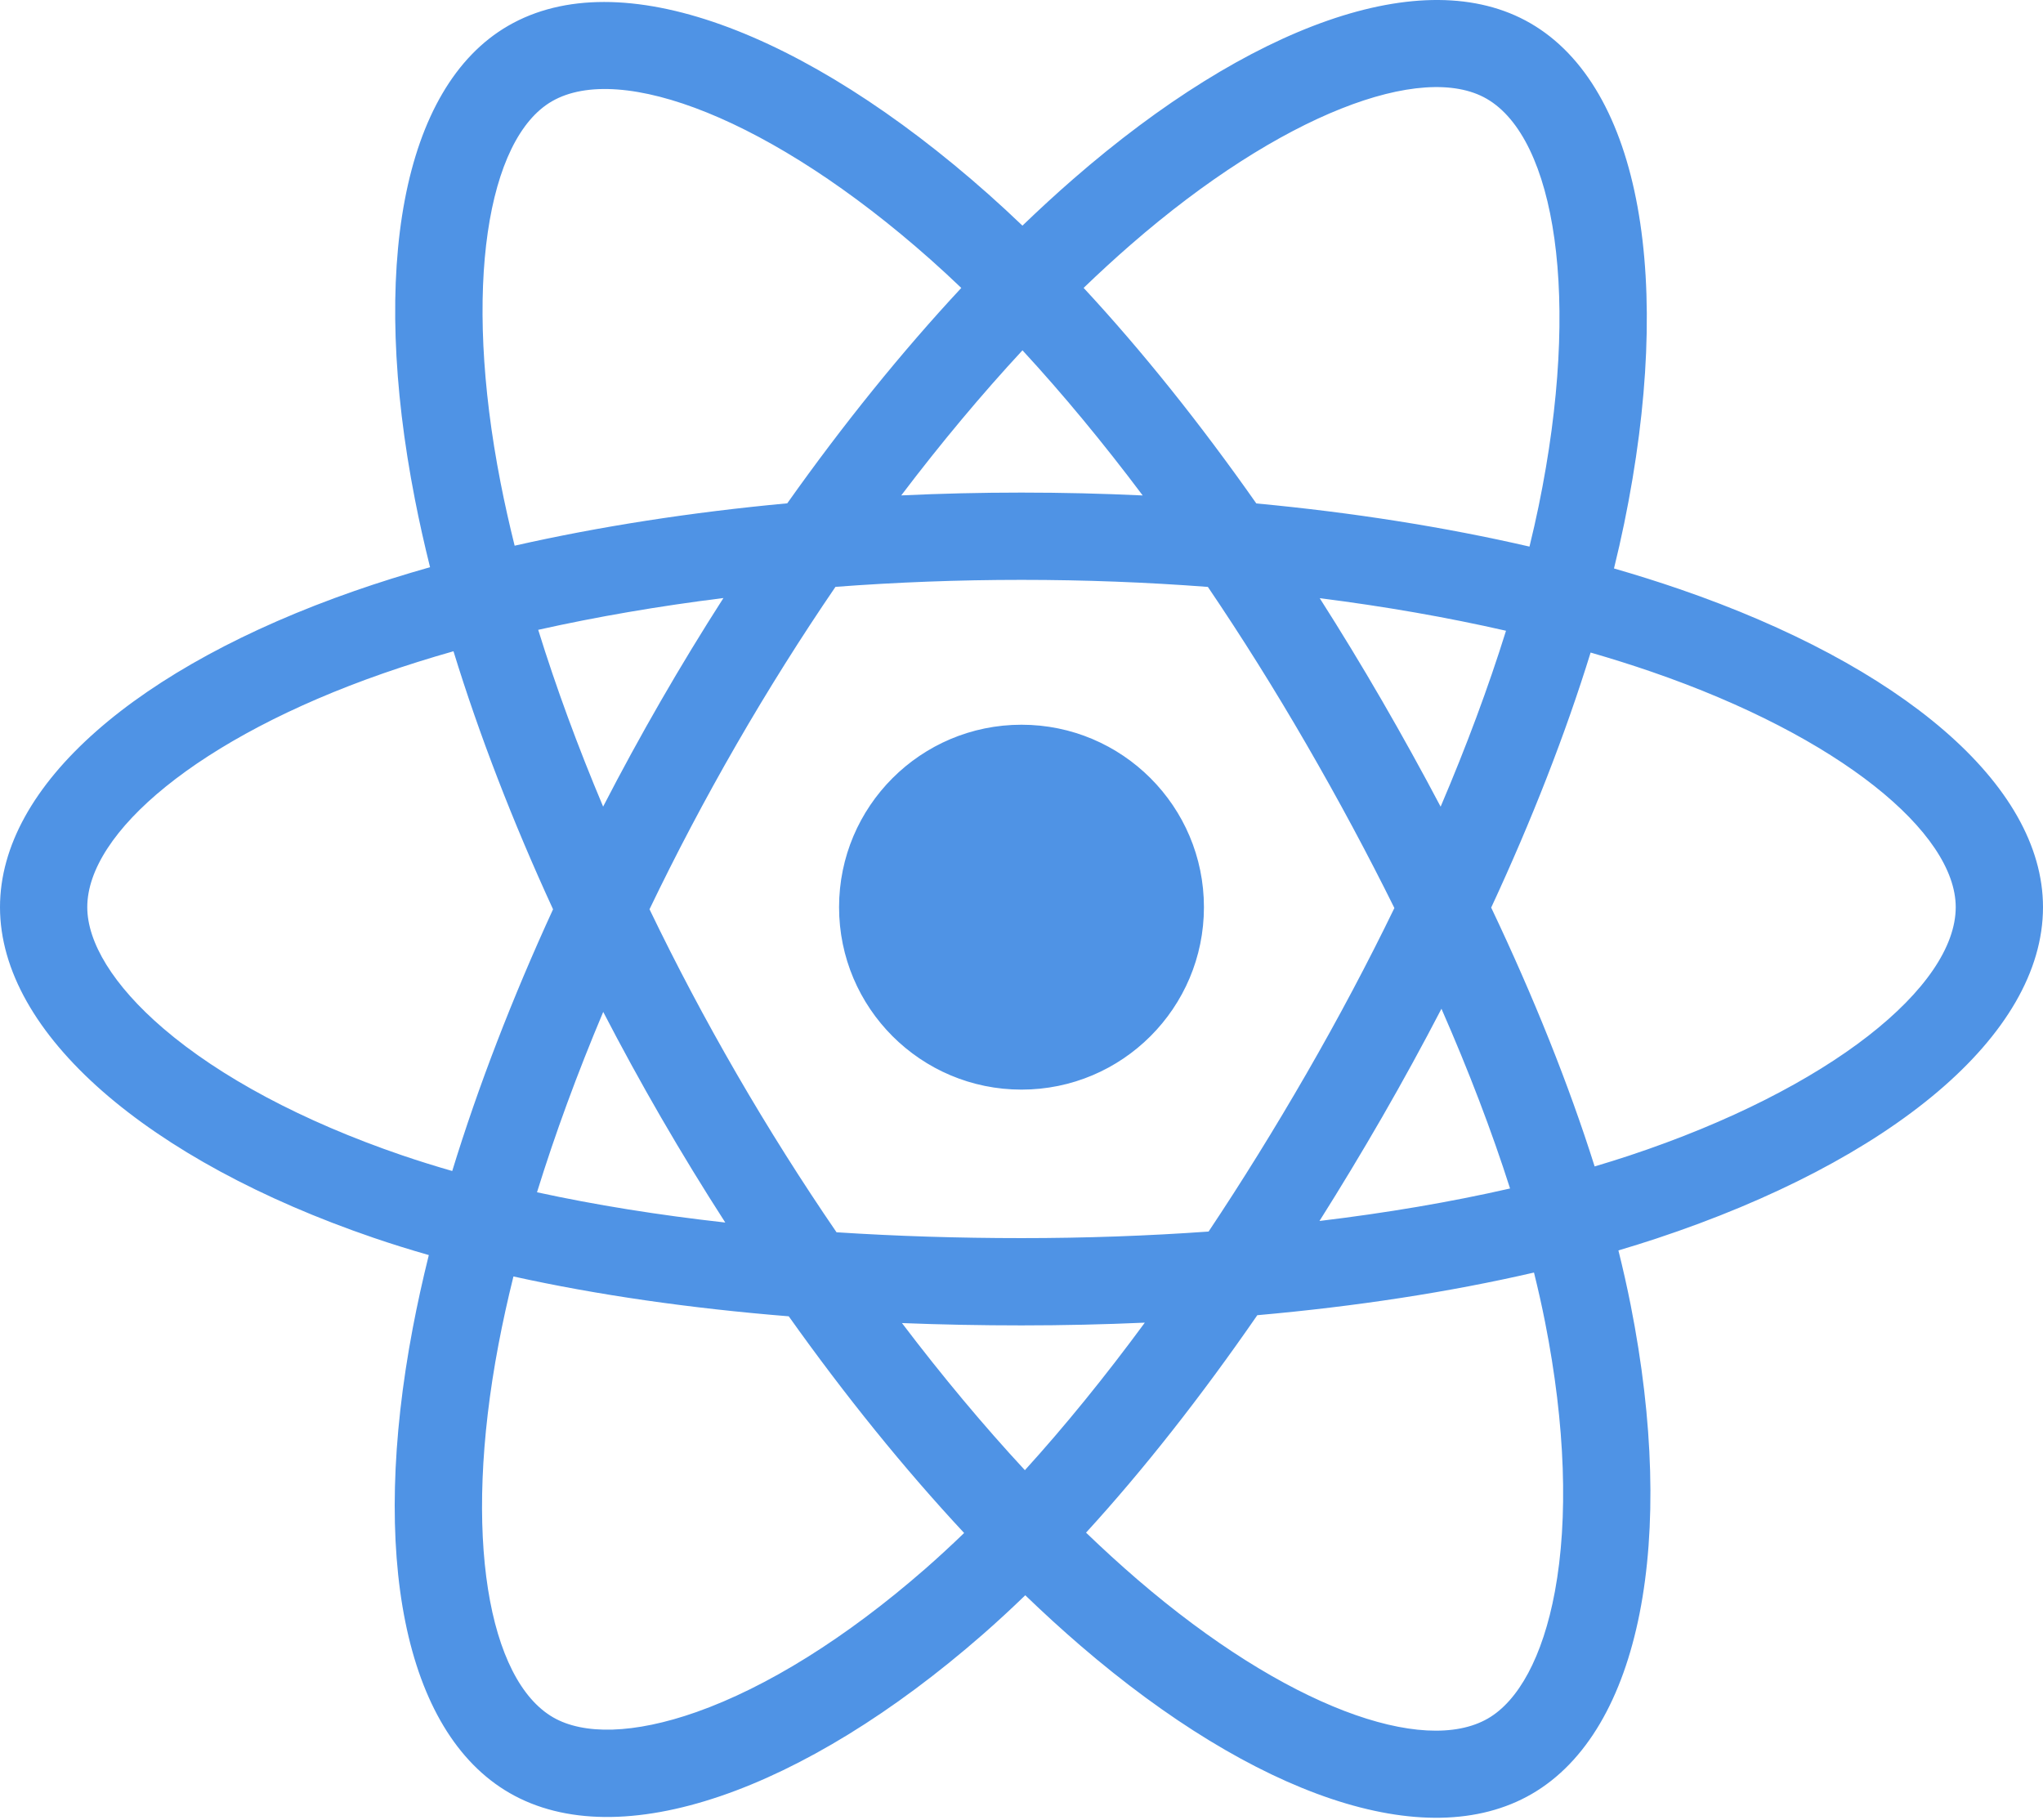
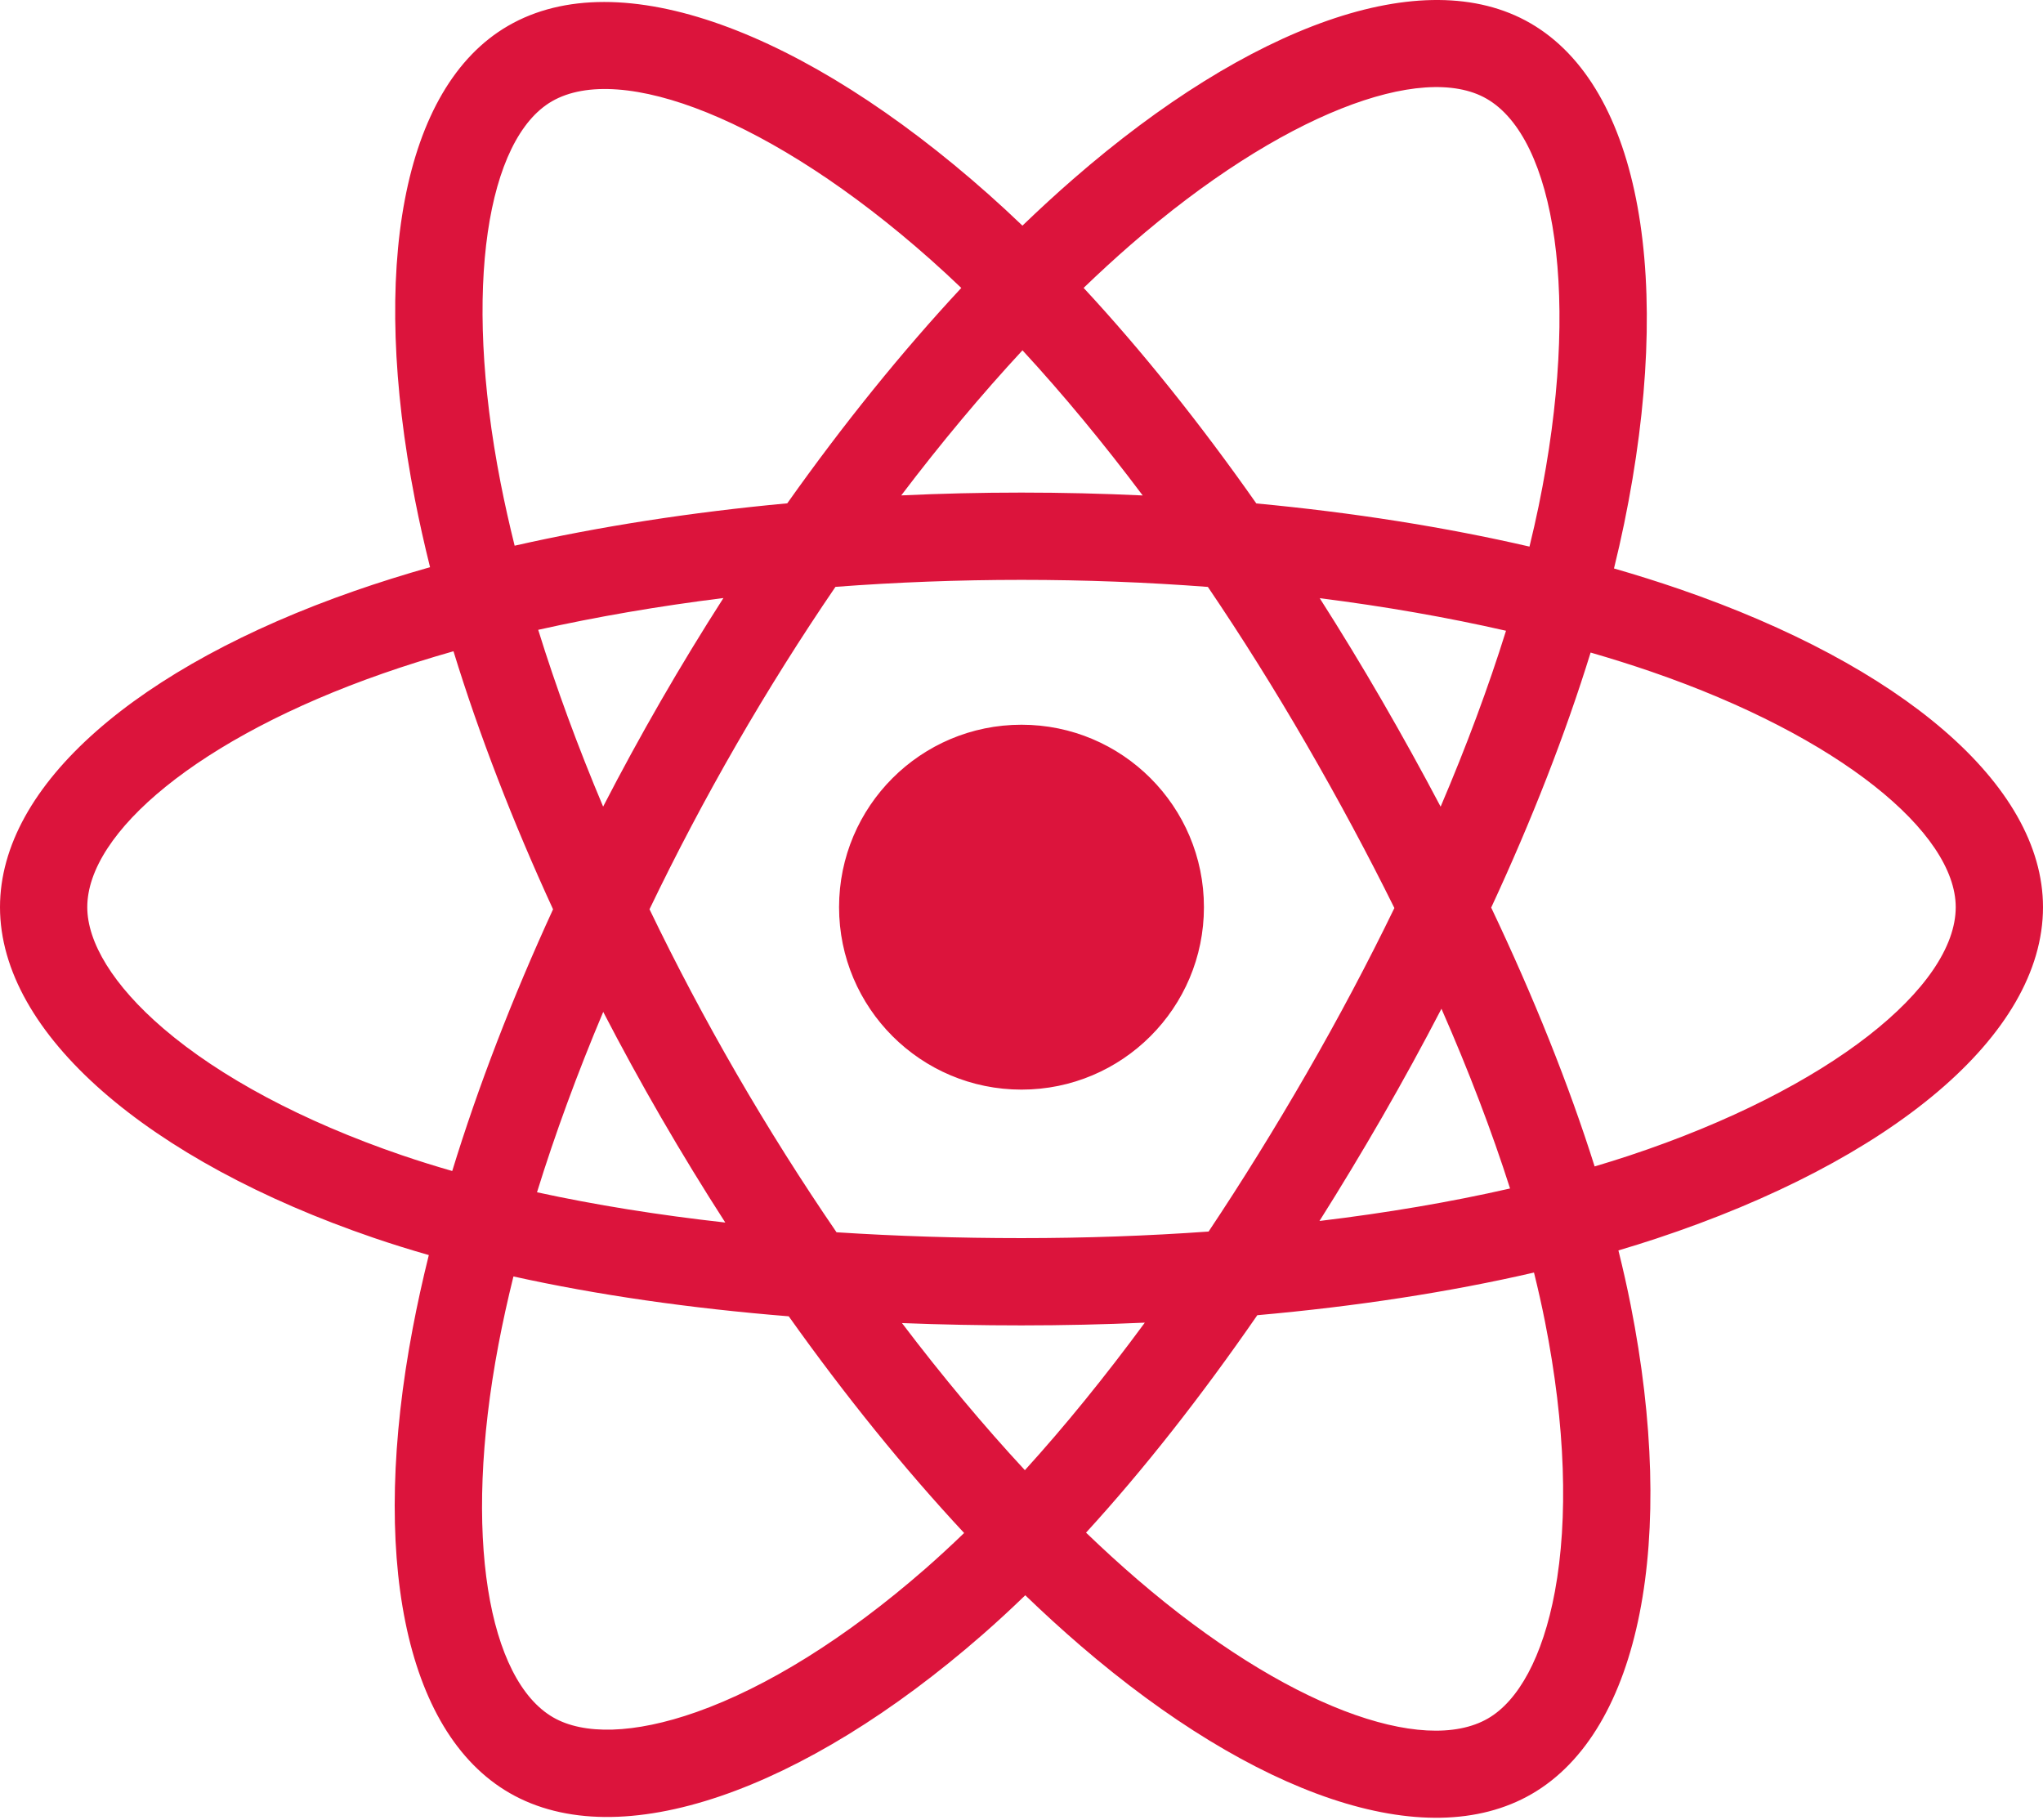
<svg xmlns="http://www.w3.org/2000/svg" width="256px" height="228px" viewBox="0 0 256 228" version="1.1" preserveAspectRatio="xMidYMid">
  <g>
-     <path d="M210.483,73.824 C207.828,72.91 205.076,72.045 202.242,71.227 C202.708,69.326 203.136,67.45 203.516,65.606 C209.754,35.325 205.675,10.93 191.747,2.898 C178.392,-4.803 156.551,3.227 134.493,22.424 C132.372,24.27 130.245,26.224 128.118,28.272 C126.702,26.917 125.287,25.608 123.877,24.355 C100.759,3.829 77.587,-4.822 63.673,3.233 C50.33,10.957 46.379,33.89 51.995,62.588 C52.537,65.36 53.171,68.191 53.887,71.069 C50.608,72 47.442,72.992 44.413,74.048 C17.309,83.497 0,98.307 0,113.668 C0,129.533 18.582,145.446 46.812,155.095 C49.039,155.857 51.351,156.577 53.733,157.26 C52.96,160.373 52.288,163.423 51.723,166.398 C46.369,194.598 50.55,216.989 63.857,224.664 C77.601,232.59 100.669,224.443 123.13,204.809 C124.906,203.257 126.687,201.611 128.472,199.886 C130.786,202.114 133.095,204.222 135.393,206.2 C157.15,224.922 178.638,232.482 191.932,224.786 C205.663,216.837 210.126,192.783 204.332,163.518 C203.89,161.283 203.375,159 202.797,156.676 C204.417,156.197 206.007,155.702 207.557,155.188 C236.905,145.465 256,129.745 256,113.668 C256,98.251 238.132,83.342 210.483,73.824 L210.483,73.824 Z M204.118,144.808 C202.718,145.271 201.282,145.719 199.818,146.153 C196.578,135.896 192.206,124.99 186.855,113.721 C191.961,102.721 196.165,91.954 199.314,81.764 C201.933,82.522 204.474,83.321 206.924,84.164 C230.613,92.32 245.064,104.377 245.064,113.668 C245.064,123.564 229.458,136.411 204.118,144.808 L204.118,144.808 Z M193.604,165.642 C196.166,178.583 196.531,190.283 194.835,199.429 C193.31,207.648 190.244,213.127 186.452,215.322 C178.385,219.991 161.132,213.921 142.525,197.91 C140.392,196.074 138.244,194.115 136.088,192.04 C143.302,184.151 150.511,174.98 157.547,164.794 C169.923,163.696 181.615,161.9 192.218,159.449 C192.74,161.556 193.204,163.622 193.604,165.642 L193.604,165.642 Z M87.276,214.515 C79.394,217.298 73.116,217.378 69.321,215.19 C61.246,210.533 57.889,192.554 62.468,168.438 C62.993,165.676 63.617,162.839 64.337,159.939 C74.823,162.258 86.43,163.927 98.835,164.933 C105.919,174.9 113.336,184.061 120.811,192.083 C119.178,193.659 117.551,195.16 115.934,196.575 C106.001,205.257 96.048,211.417 87.276,214.515 L87.276,214.515 Z M50.349,144.747 C37.866,140.48 27.557,134.935 20.491,128.884 C14.141,123.447 10.936,118.048 10.936,113.668 C10.936,104.346 24.833,92.456 48.012,84.375 C50.825,83.394 53.769,82.47 56.824,81.602 C60.028,92.022 64.23,102.917 69.301,113.934 C64.164,125.115 59.902,136.183 56.667,146.726 C54.489,146.099 52.379,145.44 50.349,144.747 L50.349,144.747 Z M62.727,60.488 C57.916,35.9 61.111,17.353 69.152,12.698 C77.716,7.74 96.654,14.809 116.615,32.533 C117.891,33.666 119.172,34.851 120.456,36.078 C113.018,44.065 105.669,53.157 98.648,63.066 C86.608,64.182 75.083,65.974 64.487,68.375 C63.821,65.695 63.231,63.062 62.727,60.488 L62.727,60.488 Z M173.154,87.755 C170.621,83.38 168.02,79.108 165.369,74.952 C173.537,75.985 181.363,77.356 188.712,79.033 C186.506,86.104 183.756,93.497 180.519,101.077 C178.196,96.668 175.74,92.223 173.154,87.755 L173.154,87.755 Z M128.122,43.894 C133.166,49.359 138.218,55.46 143.187,62.08 C138.18,61.844 133.111,61.721 128,61.721 C122.937,61.721 117.906,61.841 112.93,62.074 C117.904,55.515 122.999,49.422 128.122,43.894 L128.122,43.894 Z M82.802,87.831 C80.272,92.218 77.861,96.639 75.575,101.069 C72.391,93.516 69.666,86.089 67.441,78.917 C74.745,77.283 82.534,75.946 90.65,74.933 C87.961,79.127 85.339,83.43 82.802,87.83 L82.802,87.831 L82.802,87.831 Z M90.883,153.183 C82.498,152.247 74.592,150.98 67.29,149.39 C69.551,142.091 72.335,134.505 75.588,126.79 C77.879,131.216 80.299,135.638 82.845,140.036 L82.846,140.036 C85.439,144.515 88.126,148.904 90.883,153.183 L90.883,153.183 Z M128.425,184.213 C123.241,178.621 118.071,172.434 113.022,165.78 C117.924,165.972 122.921,166.071 128,166.071 C133.218,166.071 138.376,165.953 143.453,165.727 C138.468,172.501 133.435,178.697 128.425,184.213 L128.425,184.213 Z M180.623,126.396 C184.045,134.195 186.929,141.741 189.219,148.916 C181.797,150.61 173.783,151.974 165.339,152.987 C167.997,148.776 170.62,144.43 173.198,139.961 C175.805,135.438 178.282,130.909 180.623,126.396 L180.623,126.396 Z M163.725,134.497 C159.723,141.436 155.614,148.059 151.444,154.312 C143.847,154.855 135.999,155.135 128,155.135 C120.033,155.135 112.284,154.887 104.822,154.403 C100.483,148.068 96.285,141.425 92.309,134.557 L92.31,134.557 C88.344,127.707 84.694,120.799 81.387,113.93 C84.693,107.046 88.334,100.13 92.277,93.293 L92.276,93.294 C96.229,86.439 100.39,79.828 104.689,73.533 C112.302,72.957 120.11,72.657 128,72.657 L128,72.657 C135.926,72.657 143.743,72.96 151.354,73.54 C155.587,79.789 159.72,86.378 163.689,93.235 C167.703,100.169 171.39,107.038 174.725,113.775 C171.4,120.628 167.721,127.567 163.725,134.497 L163.725,134.497 Z M186.285,12.373 C194.857,17.317 198.191,37.254 192.805,63.399 C192.461,65.067 192.075,66.766 191.654,68.488 C181.033,66.037 169.5,64.214 157.425,63.081 C150.391,53.064 143.102,43.957 135.785,36.073 C137.752,34.181 139.716,32.376 141.673,30.673 C160.572,14.226 178.237,7.732 186.285,12.373 L186.285,12.373 Z M128,90.808 C140.625,90.808 150.86,101.043 150.86,113.668 C150.86,126.293 140.625,136.528 128,136.528 C115.375,136.528 105.14,126.293 105.14,113.668 C105.14,101.043 115.375,90.808 128,90.808 L128,90.808 Z" fill="#4f93e5" id="id_101" />
+     <path d="M210.483,73.824 C207.828,72.91 205.076,72.045 202.242,71.227 C202.708,69.326 203.136,67.45 203.516,65.606 C209.754,35.325 205.675,10.93 191.747,2.898 C178.392,-4.803 156.551,3.227 134.493,22.424 C132.372,24.27 130.245,26.224 128.118,28.272 C126.702,26.917 125.287,25.608 123.877,24.355 C100.759,3.829 77.587,-4.822 63.673,3.233 C50.33,10.957 46.379,33.89 51.995,62.588 C52.537,65.36 53.171,68.191 53.887,71.069 C50.608,72 47.442,72.992 44.413,74.048 C17.309,83.497 0,98.307 0,113.668 C0,129.533 18.582,145.446 46.812,155.095 C49.039,155.857 51.351,156.577 53.733,157.26 C52.96,160.373 52.288,163.423 51.723,166.398 C46.369,194.598 50.55,216.989 63.857,224.664 C77.601,232.59 100.669,224.443 123.13,204.809 C124.906,203.257 126.687,201.611 128.472,199.886 C130.786,202.114 133.095,204.222 135.393,206.2 C157.15,224.922 178.638,232.482 191.932,224.786 C205.663,216.837 210.126,192.783 204.332,163.518 C203.89,161.283 203.375,159 202.797,156.676 C204.417,156.197 206.007,155.702 207.557,155.188 C236.905,145.465 256,129.745 256,113.668 C256,98.251 238.132,83.342 210.483,73.824 L210.483,73.824 Z M204.118,144.808 C202.718,145.271 201.282,145.719 199.818,146.153 C196.578,135.896 192.206,124.99 186.855,113.721 C191.961,102.721 196.165,91.954 199.314,81.764 C201.933,82.522 204.474,83.321 206.924,84.164 C230.613,92.32 245.064,104.377 245.064,113.668 C245.064,123.564 229.458,136.411 204.118,144.808 L204.118,144.808 Z M193.604,165.642 C196.166,178.583 196.531,190.283 194.835,199.429 C193.31,207.648 190.244,213.127 186.452,215.322 C178.385,219.991 161.132,213.921 142.525,197.91 C140.392,196.074 138.244,194.115 136.088,192.04 C143.302,184.151 150.511,174.98 157.547,164.794 C169.923,163.696 181.615,161.9 192.218,159.449 C192.74,161.556 193.204,163.622 193.604,165.642 L193.604,165.642 Z M87.276,214.515 C79.394,217.298 73.116,217.378 69.321,215.19 C61.246,210.533 57.889,192.554 62.468,168.438 C62.993,165.676 63.617,162.839 64.337,159.939 C74.823,162.258 86.43,163.927 98.835,164.933 C105.919,174.9 113.336,184.061 120.811,192.083 C119.178,193.659 117.551,195.16 115.934,196.575 C106.001,205.257 96.048,211.417 87.276,214.515 L87.276,214.515 Z M50.349,144.747 C37.866,140.48 27.557,134.935 20.491,128.884 C14.141,123.447 10.936,118.048 10.936,113.668 C10.936,104.346 24.833,92.456 48.012,84.375 C50.825,83.394 53.769,82.47 56.824,81.602 C60.028,92.022 64.23,102.917 69.301,113.934 C64.164,125.115 59.902,136.183 56.667,146.726 C54.489,146.099 52.379,145.44 50.349,144.747 L50.349,144.747 Z M62.727,60.488 C57.916,35.9 61.111,17.353 69.152,12.698 C77.716,7.74 96.654,14.809 116.615,32.533 C117.891,33.666 119.172,34.851 120.456,36.078 C113.018,44.065 105.669,53.157 98.648,63.066 C86.608,64.182 75.083,65.974 64.487,68.375 C63.821,65.695 63.231,63.062 62.727,60.488 L62.727,60.488 Z M173.154,87.755 C170.621,83.38 168.02,79.108 165.369,74.952 C173.537,75.985 181.363,77.356 188.712,79.033 C186.506,86.104 183.756,93.497 180.519,101.077 C178.196,96.668 175.74,92.223 173.154,87.755 L173.154,87.755 Z M128.122,43.894 C133.166,49.359 138.218,55.46 143.187,62.08 C138.18,61.844 133.111,61.721 128,61.721 C122.937,61.721 117.906,61.841 112.93,62.074 C117.904,55.515 122.999,49.422 128.122,43.894 L128.122,43.894 Z M82.802,87.831 C80.272,92.218 77.861,96.639 75.575,101.069 C72.391,93.516 69.666,86.089 67.441,78.917 C74.745,77.283 82.534,75.946 90.65,74.933 C87.961,79.127 85.339,83.43 82.802,87.83 L82.802,87.831 L82.802,87.831 Z M90.883,153.183 C82.498,152.247 74.592,150.98 67.29,149.39 C69.551,142.091 72.335,134.505 75.588,126.79 C77.879,131.216 80.299,135.638 82.845,140.036 L82.846,140.036 C85.439,144.515 88.126,148.904 90.883,153.183 L90.883,153.183 Z M128.425,184.213 C123.241,178.621 118.071,172.434 113.022,165.78 C117.924,165.972 122.921,166.071 128,166.071 C133.218,166.071 138.376,165.953 143.453,165.727 C138.468,172.501 133.435,178.697 128.425,184.213 L128.425,184.213 Z M180.623,126.396 C184.045,134.195 186.929,141.741 189.219,148.916 C181.797,150.61 173.783,151.974 165.339,152.987 C167.997,148.776 170.62,144.43 173.198,139.961 C175.805,135.438 178.282,130.909 180.623,126.396 L180.623,126.396 Z M163.725,134.497 C159.723,141.436 155.614,148.059 151.444,154.312 C143.847,154.855 135.999,155.135 128,155.135 C120.033,155.135 112.284,154.887 104.822,154.403 C100.483,148.068 96.285,141.425 92.309,134.557 L92.31,134.557 C88.344,127.707 84.694,120.799 81.387,113.93 C84.693,107.046 88.334,100.13 92.277,93.293 L92.276,93.294 C96.229,86.439 100.39,79.828 104.689,73.533 C112.302,72.957 120.11,72.657 128,72.657 L128,72.657 C135.926,72.657 143.743,72.96 151.354,73.54 C155.587,79.789 159.72,86.378 163.689,93.235 C167.703,100.169 171.39,107.038 174.725,113.775 C171.4,120.628 167.721,127.567 163.725,134.497 L163.725,134.497 Z M186.285,12.373 C194.857,17.317 198.191,37.254 192.805,63.399 C192.461,65.067 192.075,66.766 191.654,68.488 C181.033,66.037 169.5,64.214 157.425,63.081 C150.391,53.064 143.102,43.957 135.785,36.073 C137.752,34.181 139.716,32.376 141.673,30.673 C160.572,14.226 178.237,7.732 186.285,12.373 L186.285,12.373 Z M128,90.808 C140.625,90.808 150.86,101.043 150.86,113.668 C150.86,126.293 140.625,136.528 128,136.528 C115.375,136.528 105.14,126.293 105.14,113.668 C105.14,101.043 115.375,90.808 128,90.808 L128,90.808 Z" fill="#dc143c" id="id_101" />
  </g>
</svg>
